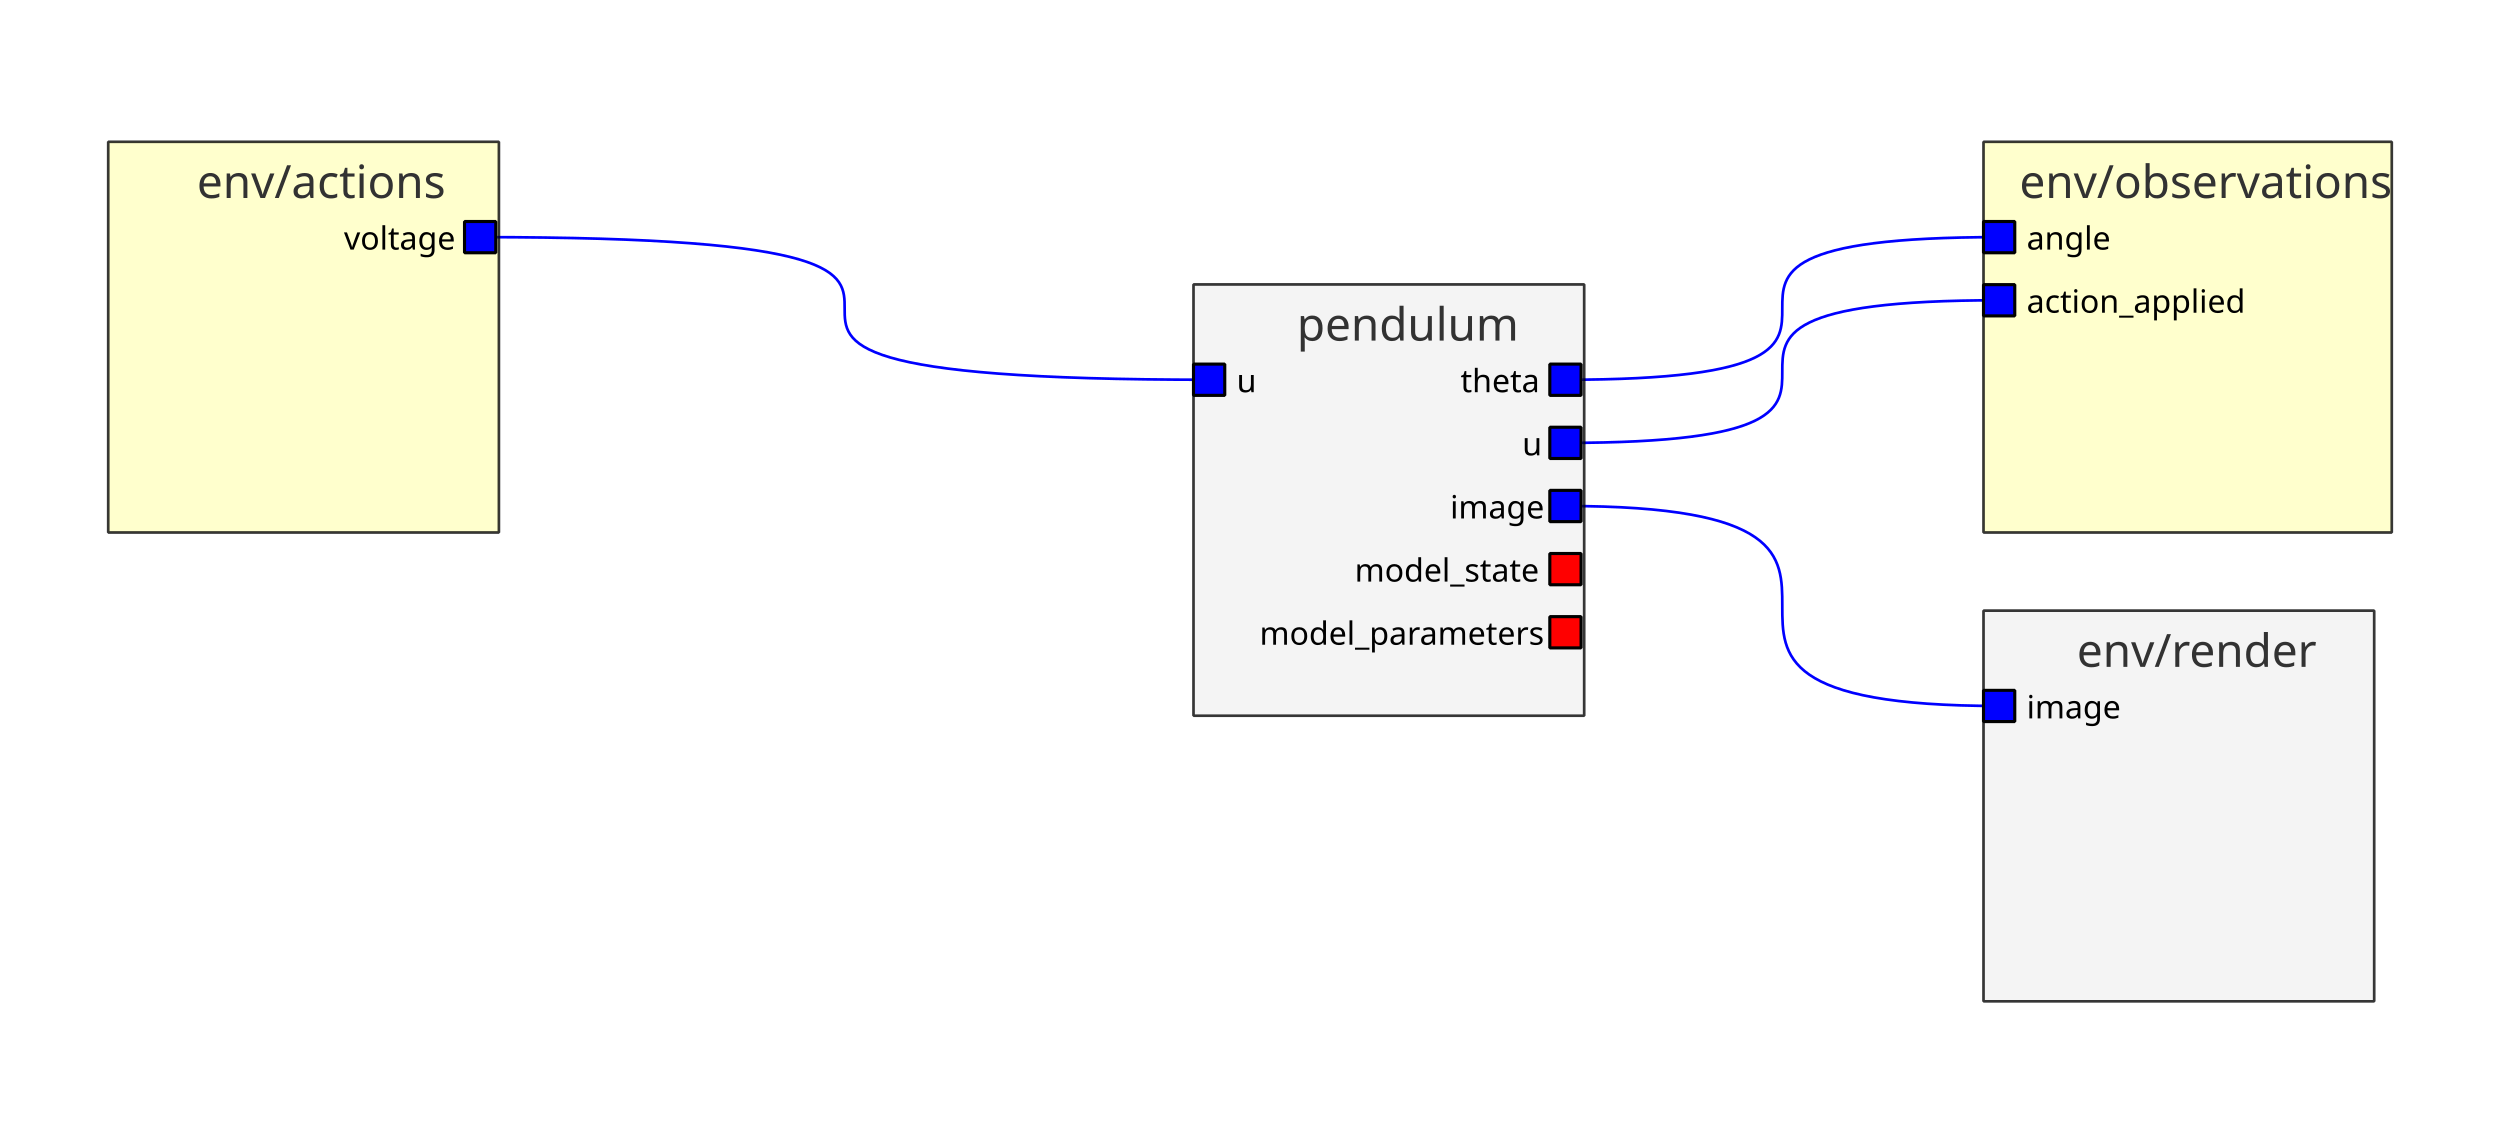
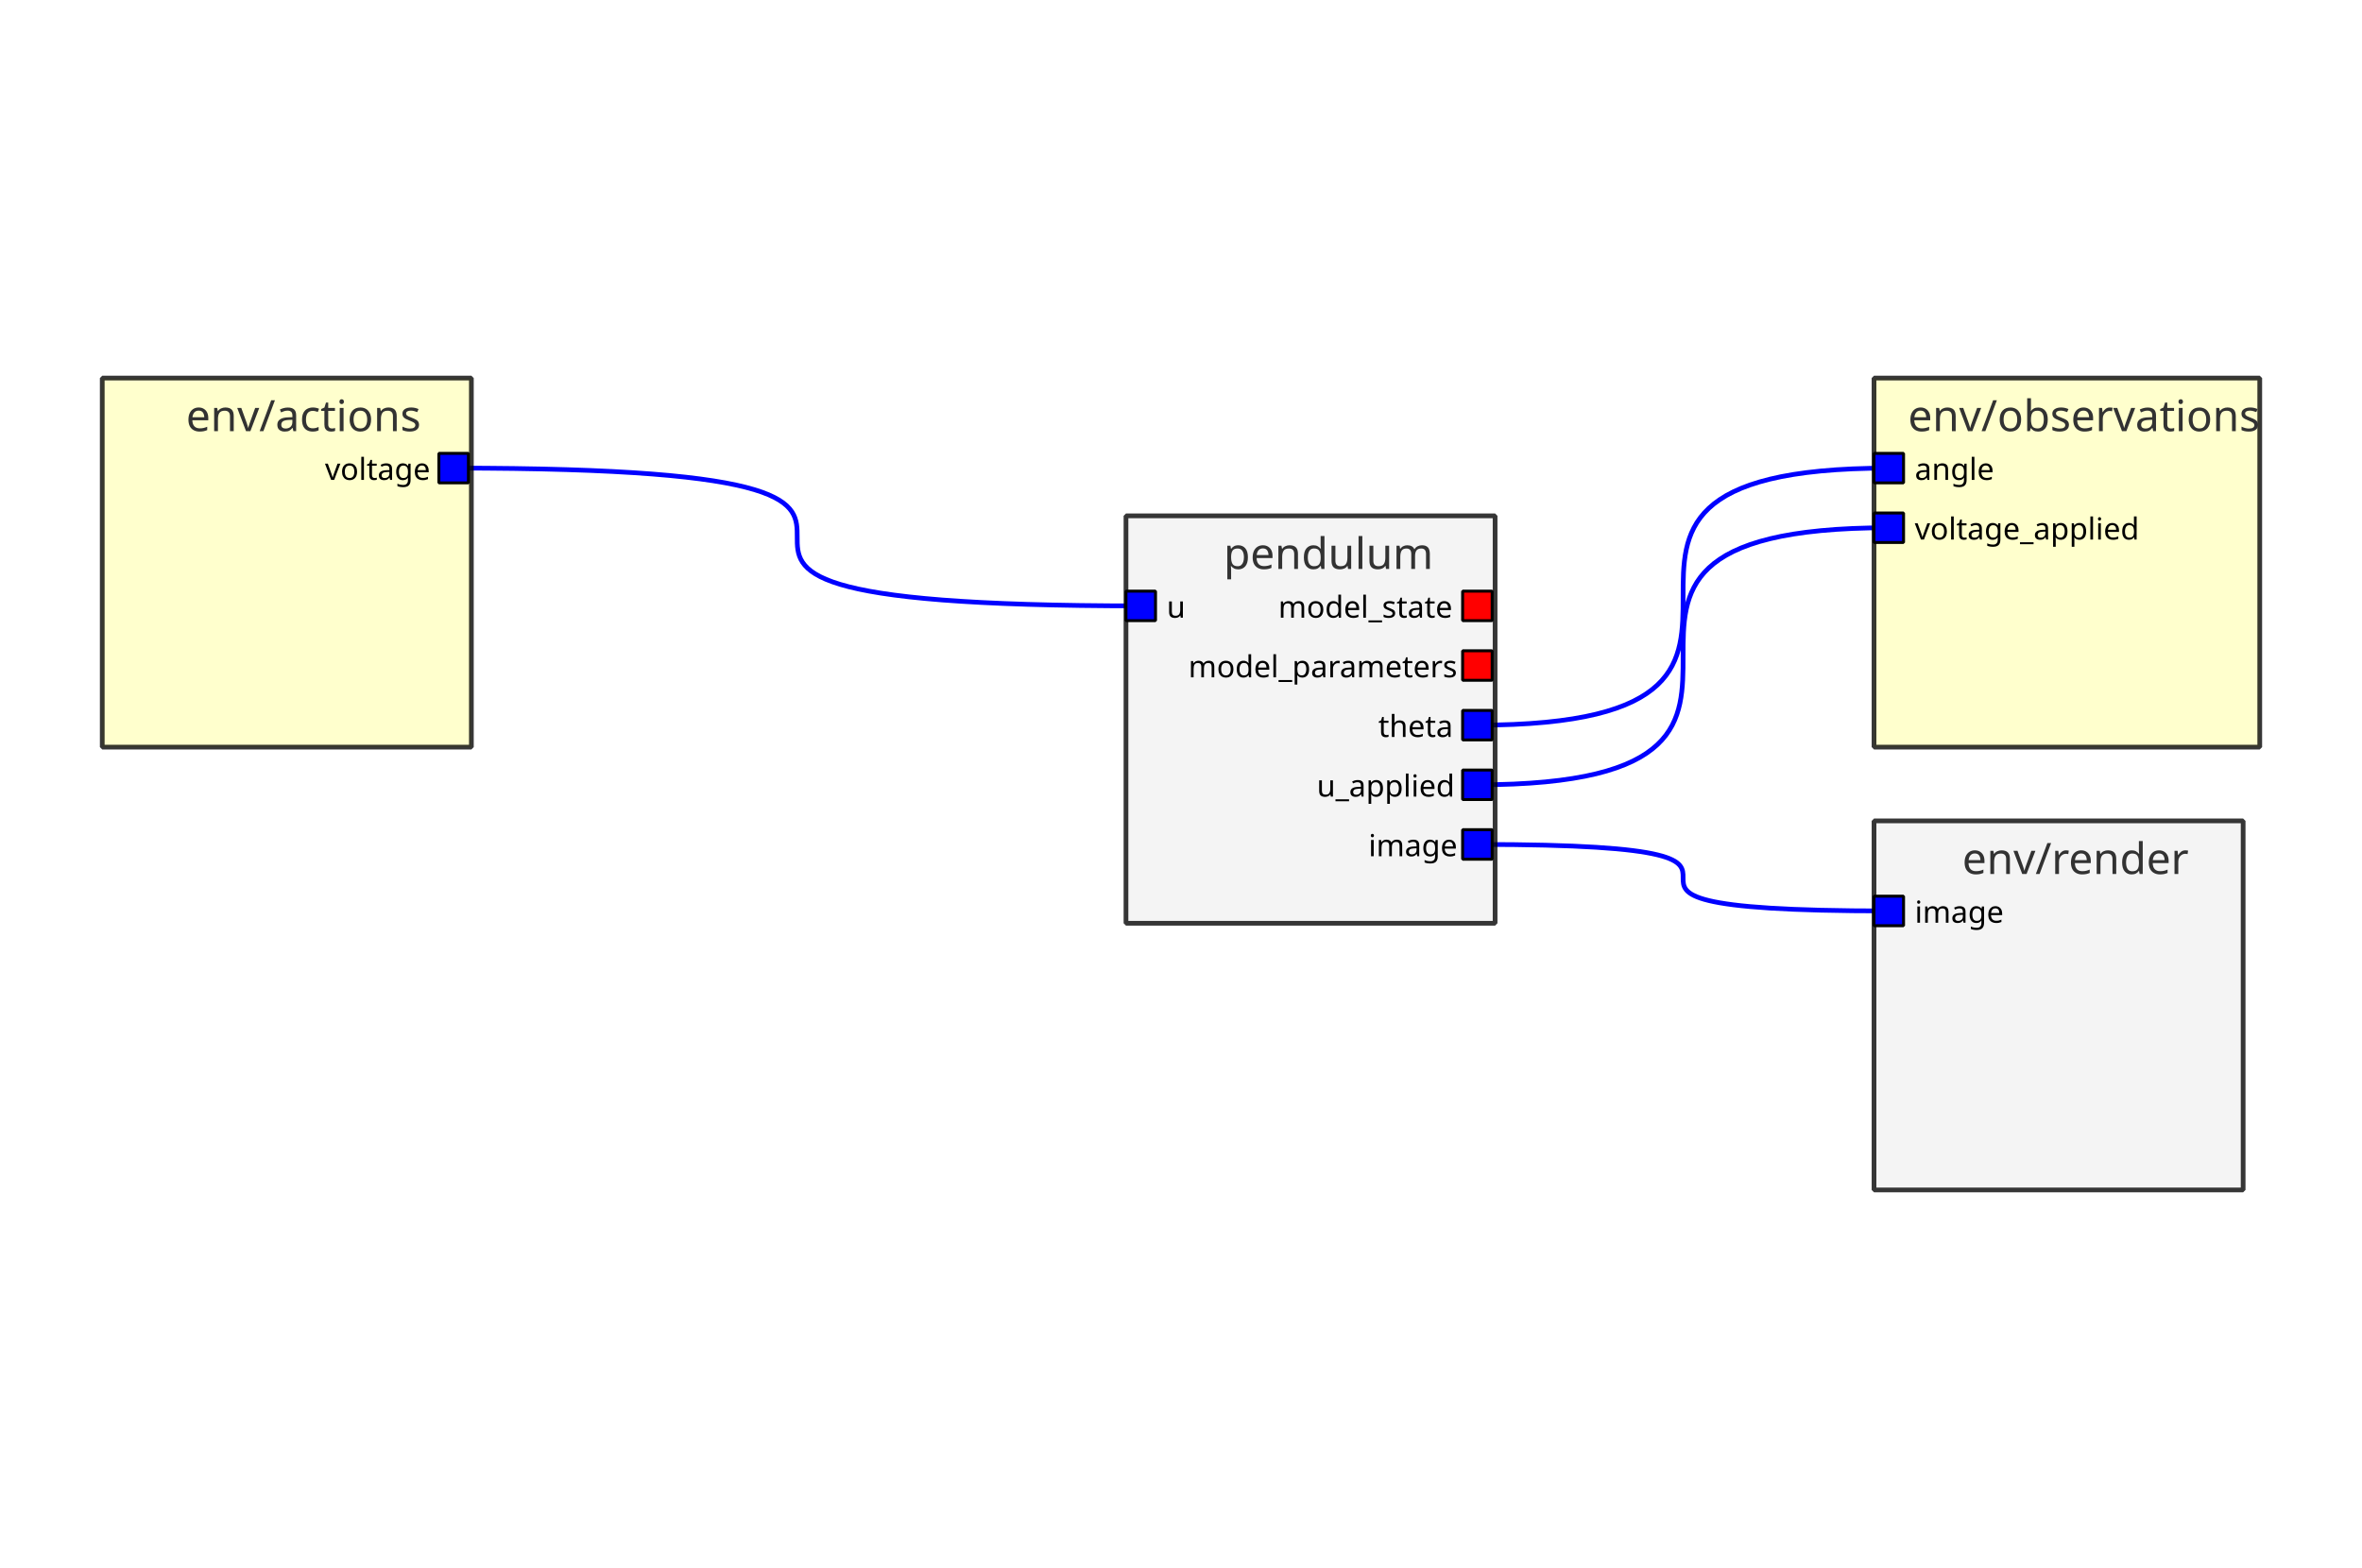
- <svg xmlns="http://www.w3.org/2000/svg" version="1.2" baseProfile="tiny" viewBox="0 0 1848 845">
+ <svg xmlns="http://www.w3.org/2000/svg" version="1.2" baseProfile="tiny" viewBox="0 0 1000 664">
  <style>
    image {
        image-rendering: crisp-edges;
        image-rendering: -moz-crisp-edges;
        image-rendering: pixelated;
    }
</style>
  <rect width="100%" height="100%" style="fill:rgba(255, 255, 255, 1)" />
  <defs>
</defs>
  <g fill="none" stroke="black" stroke-width="1" fill-rule="evenodd" stroke-linecap="square" stroke-linejoin="bevel" id="RxViewBox_1">
    <g fill="none" stroke="none" font-family="Ubuntu" font-size="14.667" font-weight="400" font-style="normal">
-       <path vector-effect="non-scaling-stroke" fill-rule="evenodd" d="M0.0,0.0 L1848.0,0.0 L1848.0,845.0 L0.0,845.0 L0.0,0.0 " />
+       <path vector-effect="non-scaling-stroke" fill-rule="evenodd" d="M0.0,0.0 L1000.0,0.0 L1000.0,664.0 L0.0,664.0 L0.0,0.0 " />
    </g>
    <clipPath id="RxViewBox_1_clip">
-       <path vector-effect="none" fill-rule="evenodd" d="M0.0,0.0 L1848.0,0.0 L1848.0,845.0 L0.0,845.0 L0.0,0.0 " stroke-width="1.0" />
+       <path vector-effect="none" fill-rule="evenodd" d="M0.0,0.0 L1000.0,0.0 L1000.0,664.0 L0.0,664.0 L0.0,0.0 " stroke-width="1.0" />
    </clipPath>
    <g clip-path="url(#RxViewBox_1_clip)">
      <g fill="none" stroke="black" stroke-width="1" fill-rule="evenodd" stroke-linecap="square" stroke-linejoin="bevel" id="ChildGroup_1">
        <g fill="none" stroke="black" stroke-width="1" fill-rule="evenodd" stroke-linecap="square" stroke-linejoin="bevel" id="ConnectionItem_1">
          <g fill="none" stroke="#0000ff" stroke-opacity="1" stroke-width="2" stroke-linecap="square" stroke-linejoin="bevel" font-family="Ubuntu" font-size="14.667" font-weight="400" font-style="normal">
-             <path vector-effect="non-scaling-stroke" fill-rule="evenodd" d="M354.929,175.291 C893.788,175.291 354.929,280.707 893.788,280.707 " />
+             <path vector-effect="non-scaling-stroke" fill-rule="evenodd" d="M192.062,198.229 C482.96,198.229 192.062,256.576 482.96,256.576 " />
          </g>
        </g>
        <g fill="none" stroke="black" stroke-width="1" fill-rule="evenodd" stroke-linecap="square" stroke-linejoin="bevel" id="ConnectionItem_2">
          <g fill="none" stroke="#0000ff" stroke-opacity="1" stroke-width="2" stroke-linecap="square" stroke-linejoin="bevel" font-family="Ubuntu" font-size="14.667" font-weight="400" font-style="normal">
-             <path vector-effect="non-scaling-stroke" fill-rule="evenodd" d="M1157.169,280.707 C1477.764,280.707 1157.169,175.291 1477.764,175.291 " />
+             <path vector-effect="non-scaling-stroke" fill-rule="evenodd" d="M625.482,307.084 C799.659,307.084 625.482,198.229 799.659,198.229 " />
          </g>
        </g>
        <g fill="none" stroke="black" stroke-width="1" fill-rule="evenodd" stroke-linecap="square" stroke-linejoin="bevel" id="ConnectionItem_3">
          <g fill="none" stroke="#0000ff" stroke-opacity="1" stroke-width="2" stroke-linecap="square" stroke-linejoin="bevel" font-family="Ubuntu" font-size="14.667" font-weight="400" font-style="normal">
-             <path vector-effect="non-scaling-stroke" fill-rule="evenodd" d="M1157.169,327.376 C1477.764,327.376 1157.169,221.96 1477.764,221.96 " />
+             <path vector-effect="non-scaling-stroke" fill-rule="evenodd" d="M625.482,332.338 C799.659,332.338 625.482,223.483 799.659,223.483 " />
          </g>
        </g>
        <g fill="none" stroke="black" stroke-width="1" fill-rule="evenodd" stroke-linecap="square" stroke-linejoin="bevel" id="ConnectionItem_4">
          <g fill="none" stroke="#0000ff" stroke-opacity="1" stroke-width="2" stroke-linecap="square" stroke-linejoin="bevel" font-family="Ubuntu" font-size="14.667" font-weight="400" font-style="normal">
-             <path vector-effect="non-scaling-stroke" fill-rule="evenodd" d="M1157.169,374.044 C1477.764,374.044 1157.169,521.845 1477.764,521.845 " />
+             <path vector-effect="non-scaling-stroke" fill-rule="evenodd" d="M625.482,357.592 C799.659,357.592 625.482,385.759 799.659,385.759 " />
          </g>
        </g>
        <g fill="none" stroke="black" stroke-width="1" fill-rule="evenodd" stroke-linecap="square" stroke-linejoin="bevel" id="NodeGraphicsItem_1">
-           <g fill="#ffff00" fill-opacity="0.196" stroke="#000000" stroke-opacity="0.784" stroke-width="2" stroke-linecap="square" stroke-linejoin="bevel" transform="matrix(2.31036,0,0,2.31036,79.9962,104.825)" font-family="Ubuntu" font-size="14.667" font-weight="400" font-style="normal">
+           <g fill="#ffff00" fill-opacity="0.196" stroke="#000000" stroke-opacity="0.784" stroke-width="2" stroke-linecap="square" stroke-linejoin="bevel" transform="matrix(1.2502,0,0,1.2502,43.288,160.098)" font-family="Ubuntu" font-size="14.667" font-weight="400" font-style="normal">
            <rect vector-effect="non-scaling-stroke" x="0" y="0" width="125" height="125" />
          </g>
          <g fill="none" stroke="black" stroke-width="1" fill-rule="evenodd" stroke-linecap="square" stroke-linejoin="bevel" id="TextItem_1">
-             <g fill="none" stroke="#323232" stroke-opacity="1" stroke-width="1" stroke-linecap="square" stroke-linejoin="bevel" transform="matrix(2.31036,0,0,2.31036,136.311,104.825)" font-family="Ubuntu" font-size="14.667" font-weight="400" font-style="normal">
+             <g fill="none" stroke="#323232" stroke-opacity="1" stroke-width="1" stroke-linecap="square" stroke-linejoin="bevel" transform="matrix(1.2502,0,0,1.2502,73.7615,160.098)" font-family="Ubuntu" font-size="14.667" font-weight="400" font-style="normal">
              <text fill="#323232" fill-opacity="1" stroke="none" xml:space="preserve" x="4" y="17.984" font-family="Ubuntu" font-size="14.667" font-weight="400" font-style="normal">env/actions</text>
            </g>
          </g>
          <g fill="none" stroke="black" stroke-width="1" fill-rule="evenodd" stroke-linecap="square" stroke-linejoin="bevel" id="TerminalGraphicsItem_1">
            <g fill="none" stroke="black" stroke-width="1" fill-rule="evenodd" stroke-linecap="square" stroke-linejoin="bevel" id="QGraphicsRectItem_1">
-               <g fill="#0000ff" fill-opacity="1" stroke="#000000" stroke-opacity="1" stroke-width="1" stroke-linecap="square" stroke-linejoin="bevel" transform="matrix(2.31036,0,0,2.31036,343.377,163.74)" font-family="Ubuntu" font-size="14.667" font-weight="400" font-style="normal">
+               <g fill="#0000ff" fill-opacity="1" stroke="#000000" stroke-opacity="1" stroke-width="1" stroke-linecap="square" stroke-linejoin="bevel" transform="matrix(1.2502,0,0,1.2502,185.81,191.978)" font-family="Ubuntu" font-size="14.667" font-weight="400" font-style="normal">
                <rect x="0" y="0" width="10" height="10" />
              </g>
            </g>
            <g fill="none" stroke="black" stroke-width="1" fill-rule="evenodd" stroke-linecap="square" stroke-linejoin="bevel" id="TextItem_2">
-               <g fill="none" stroke="#000000" stroke-opacity="1" stroke-width="1" stroke-linecap="square" stroke-linejoin="bevel" transform="matrix(1.61725,0,0,1.61725,247.783,155.422)" font-family="Ubuntu" font-size="14.667" font-weight="400" font-style="normal">
+               <g fill="none" stroke="#000000" stroke-opacity="1" stroke-width="1" stroke-linecap="square" stroke-linejoin="bevel" transform="matrix(0.875137,0,0,0.875137,134.081,187.477)" font-family="Ubuntu" font-size="14.667" font-weight="400" font-style="normal">
                <text fill="#000000" fill-opacity="1" stroke="none" xml:space="preserve" x="4" y="17.984" font-family="Ubuntu" font-size="14.667" font-weight="400" font-style="normal">voltage</text>
              </g>
            </g>
          </g>
        </g>
        <g fill="none" stroke="black" stroke-width="1" fill-rule="evenodd" stroke-linecap="square" stroke-linejoin="bevel" id="NodeGraphicsItem_2">
-           <g fill="#c8c8c8" fill-opacity="0.196" stroke="#000000" stroke-opacity="0.784" stroke-width="2" stroke-linecap="square" stroke-linejoin="bevel" transform="matrix(2.31036,0,0,2.31036,882.236,210.241)" font-family="Ubuntu" font-size="14.667" font-weight="400" font-style="normal">
+           <g fill="#c8c8c8" fill-opacity="0.196" stroke="#000000" stroke-opacity="0.784" stroke-width="2" stroke-linecap="square" stroke-linejoin="bevel" transform="matrix(1.2502,0,0,1.2502,476.707,218.444)" font-family="Ubuntu" font-size="14.667" font-weight="400" font-style="normal">
            <rect vector-effect="non-scaling-stroke" x="0" y="0" width="125" height="138" />
          </g>
          <g fill="none" stroke="black" stroke-width="1" fill-rule="evenodd" stroke-linecap="square" stroke-linejoin="bevel" id="TextItem_3">
-             <g fill="none" stroke="#323232" stroke-opacity="1" stroke-width="1" stroke-linecap="square" stroke-linejoin="bevel" transform="matrix(2.31036,0,0,2.31036,949.399,210.241)" font-family="Ubuntu" font-size="14.667" font-weight="400" font-style="normal">
+             <g fill="none" stroke="#323232" stroke-opacity="1" stroke-width="1" stroke-linecap="square" stroke-linejoin="bevel" transform="matrix(1.2502,0,0,1.2502,513.051,218.444)" font-family="Ubuntu" font-size="14.667" font-weight="400" font-style="normal">
              <text fill="#323232" fill-opacity="1" stroke="none" xml:space="preserve" x="4" y="17.984" font-family="Ubuntu" font-size="14.667" font-weight="400" font-style="normal">pendulum</text>
            </g>
          </g>
          <g fill="none" stroke="black" stroke-width="1" fill-rule="evenodd" stroke-linecap="square" stroke-linejoin="bevel" id="TerminalGraphicsItem_2">
            <g fill="none" stroke="black" stroke-width="1" fill-rule="evenodd" stroke-linecap="square" stroke-linejoin="bevel" id="QGraphicsRectItem_2">
-               <g fill="#0000ff" fill-opacity="1" stroke="#000000" stroke-opacity="1" stroke-width="1" stroke-linecap="square" stroke-linejoin="bevel" transform="matrix(2.31036,0,0,2.31036,1145.62,269.155)" font-family="Ubuntu" font-size="14.667" font-weight="400" font-style="normal">
+               <g fill="#ff0000" fill-opacity="1" stroke="#000000" stroke-opacity="1" stroke-width="1" stroke-linecap="square" stroke-linejoin="bevel" transform="matrix(1.2502,0,0,1.2502,619.23,250.324)" font-family="Ubuntu" font-size="14.667" font-weight="400" font-style="normal">
                <rect x="0" y="0" width="10" height="10" />
              </g>
            </g>
            <g fill="none" stroke="black" stroke-width="1" fill-rule="evenodd" stroke-linecap="square" stroke-linejoin="bevel" id="TextItem_4">
-               <g fill="none" stroke="#000000" stroke-opacity="1" stroke-width="1" stroke-linecap="square" stroke-linejoin="bevel" transform="matrix(1.61725,0,0,1.61725,1073.17,260.838)" font-family="Ubuntu" font-size="14.667" font-weight="400" font-style="normal">
-                 <text fill="#000000" fill-opacity="1" stroke="none" xml:space="preserve" x="4" y="17.984" font-family="Ubuntu" font-size="14.667" font-weight="400" font-style="normal">theta</text>
+               <g fill="none" stroke="#000000" stroke-opacity="1" stroke-width="1" stroke-linecap="square" stroke-linejoin="bevel" transform="matrix(0.875137,0,0,0.875137,537.678,245.824)" font-family="Ubuntu" font-size="14.667" font-weight="400" font-style="normal">
+                 <text fill="#000000" fill-opacity="1" stroke="none" xml:space="preserve" x="4" y="17.984" font-family="Ubuntu" font-size="14.667" font-weight="400" font-style="normal">model_state</text>
              </g>
            </g>
          </g>
          <g fill="none" stroke="black" stroke-width="1" fill-rule="evenodd" stroke-linecap="square" stroke-linejoin="bevel" id="TerminalGraphicsItem_3">
            <g fill="none" stroke="black" stroke-width="1" fill-rule="evenodd" stroke-linecap="square" stroke-linejoin="bevel" id="QGraphicsRectItem_3">
-               <g fill="#0000ff" fill-opacity="1" stroke="#000000" stroke-opacity="1" stroke-width="1" stroke-linecap="square" stroke-linejoin="bevel" transform="matrix(2.31036,0,0,2.31036,1145.62,315.825)" font-family="Ubuntu" font-size="14.667" font-weight="400" font-style="normal">
+               <g fill="#ff0000" fill-opacity="1" stroke="#000000" stroke-opacity="1" stroke-width="1" stroke-linecap="square" stroke-linejoin="bevel" transform="matrix(1.2502,0,0,1.2502,619.23,275.578)" font-family="Ubuntu" font-size="14.667" font-weight="400" font-style="normal">
                <rect x="0" y="0" width="10" height="10" />
              </g>
            </g>
            <g fill="none" stroke="black" stroke-width="1" fill-rule="evenodd" stroke-linecap="square" stroke-linejoin="bevel" id="TextItem_5">
-               <g fill="none" stroke="#000000" stroke-opacity="1" stroke-width="1" stroke-linecap="square" stroke-linejoin="bevel" transform="matrix(1.61725,0,0,1.61725,1118.76,307.507)" font-family="Ubuntu" font-size="14.667" font-weight="400" font-style="normal">
-                 <text fill="#000000" fill-opacity="1" stroke="none" xml:space="preserve" x="4" y="17.984" font-family="Ubuntu" font-size="14.667" font-weight="400" font-style="normal">u</text>
+               <g fill="none" stroke="#000000" stroke-opacity="1" stroke-width="1" stroke-linecap="square" stroke-linejoin="bevel" transform="matrix(0.875137,0,0,0.875137,499.623,271.078)" font-family="Ubuntu" font-size="14.667" font-weight="400" font-style="normal">
+                 <text fill="#000000" fill-opacity="1" stroke="none" xml:space="preserve" x="4" y="17.984" font-family="Ubuntu" font-size="14.667" font-weight="400" font-style="normal">model_parameters</text>
              </g>
            </g>
          </g>
          <g fill="none" stroke="black" stroke-width="1" fill-rule="evenodd" stroke-linecap="square" stroke-linejoin="bevel" id="TerminalGraphicsItem_4">
            <g fill="none" stroke="black" stroke-width="1" fill-rule="evenodd" stroke-linecap="square" stroke-linejoin="bevel" id="QGraphicsRectItem_4">
-               <g fill="#0000ff" fill-opacity="1" stroke="#000000" stroke-opacity="1" stroke-width="1" stroke-linecap="square" stroke-linejoin="bevel" transform="matrix(2.31036,0,0,2.31036,1145.62,362.494)" font-family="Ubuntu" font-size="14.667" font-weight="400" font-style="normal">
+               <g fill="#0000ff" fill-opacity="1" stroke="#000000" stroke-opacity="1" stroke-width="1" stroke-linecap="square" stroke-linejoin="bevel" transform="matrix(1.2502,0,0,1.2502,619.23,300.832)" font-family="Ubuntu" font-size="14.667" font-weight="400" font-style="normal">
                <rect x="0" y="0" width="10" height="10" />
              </g>
            </g>
            <g fill="none" stroke="black" stroke-width="1" fill-rule="evenodd" stroke-linecap="square" stroke-linejoin="bevel" id="TextItem_6">
-               <g fill="none" stroke="#000000" stroke-opacity="1" stroke-width="1" stroke-linecap="square" stroke-linejoin="bevel" transform="matrix(1.61725,0,0,1.61725,1065.49,354.177)" font-family="Ubuntu" font-size="14.667" font-weight="400" font-style="normal">
-                 <text fill="#000000" fill-opacity="1" stroke="none" xml:space="preserve" x="4" y="17.984" font-family="Ubuntu" font-size="14.667" font-weight="400" font-style="normal">image</text>
+               <g fill="none" stroke="#000000" stroke-opacity="1" stroke-width="1" stroke-linecap="square" stroke-linejoin="bevel" transform="matrix(0.875137,0,0,0.875137,580.026,296.332)" font-family="Ubuntu" font-size="14.667" font-weight="400" font-style="normal">
+                 <text fill="#000000" fill-opacity="1" stroke="none" xml:space="preserve" x="4" y="17.984" font-family="Ubuntu" font-size="14.667" font-weight="400" font-style="normal">theta</text>
              </g>
            </g>
          </g>
          <g fill="none" stroke="black" stroke-width="1" fill-rule="evenodd" stroke-linecap="square" stroke-linejoin="bevel" id="TerminalGraphicsItem_5">
            <g fill="none" stroke="black" stroke-width="1" fill-rule="evenodd" stroke-linecap="square" stroke-linejoin="bevel" id="QGraphicsRectItem_5">
-               <g fill="#ff0000" fill-opacity="1" stroke="#000000" stroke-opacity="1" stroke-width="1" stroke-linecap="square" stroke-linejoin="bevel" transform="matrix(2.31036,0,0,2.31036,1145.62,409.163)" font-family="Ubuntu" font-size="14.667" font-weight="400" font-style="normal">
+               <g fill="#0000ff" fill-opacity="1" stroke="#000000" stroke-opacity="1" stroke-width="1" stroke-linecap="square" stroke-linejoin="bevel" transform="matrix(1.2502,0,0,1.2502,619.23,326.086)" font-family="Ubuntu" font-size="14.667" font-weight="400" font-style="normal">
                <rect x="0" y="0" width="10" height="10" />
              </g>
            </g>
            <g fill="none" stroke="black" stroke-width="1" fill-rule="evenodd" stroke-linecap="square" stroke-linejoin="bevel" id="TextItem_7">
-               <g fill="none" stroke="#000000" stroke-opacity="1" stroke-width="1" stroke-linecap="square" stroke-linejoin="bevel" transform="matrix(1.61725,0,0,1.61725,994.91,400.846)" font-family="Ubuntu" font-size="14.667" font-weight="400" font-style="normal">
-                 <text fill="#000000" fill-opacity="1" stroke="none" xml:space="preserve" x="4" y="17.984" font-family="Ubuntu" font-size="14.667" font-weight="400" font-style="normal">model_state</text>
+               <g fill="none" stroke="#000000" stroke-opacity="1" stroke-width="1" stroke-linecap="square" stroke-linejoin="bevel" transform="matrix(0.875137,0,0,0.875137,553.991,321.585)" font-family="Ubuntu" font-size="14.667" font-weight="400" font-style="normal">
+                 <text fill="#000000" fill-opacity="1" stroke="none" xml:space="preserve" x="4" y="17.984" font-family="Ubuntu" font-size="14.667" font-weight="400" font-style="normal">u_applied</text>
              </g>
            </g>
          </g>
          <g fill="none" stroke="black" stroke-width="1" fill-rule="evenodd" stroke-linecap="square" stroke-linejoin="bevel" id="TerminalGraphicsItem_6">
            <g fill="none" stroke="black" stroke-width="1" fill-rule="evenodd" stroke-linecap="square" stroke-linejoin="bevel" id="QGraphicsRectItem_6">
-               <g fill="#ff0000" fill-opacity="1" stroke="#000000" stroke-opacity="1" stroke-width="1" stroke-linecap="square" stroke-linejoin="bevel" transform="matrix(2.31036,0,0,2.31036,1145.62,455.832)" font-family="Ubuntu" font-size="14.667" font-weight="400" font-style="normal">
+               <g fill="#0000ff" fill-opacity="1" stroke="#000000" stroke-opacity="1" stroke-width="1" stroke-linecap="square" stroke-linejoin="bevel" transform="matrix(1.2502,0,0,1.2502,619.23,351.34)" font-family="Ubuntu" font-size="14.667" font-weight="400" font-style="normal">
                <rect x="0" y="0" width="10" height="10" />
              </g>
            </g>
            <g fill="none" stroke="black" stroke-width="1" fill-rule="evenodd" stroke-linecap="square" stroke-linejoin="bevel" id="TextItem_8">
-               <g fill="none" stroke="#000000" stroke-opacity="1" stroke-width="1" stroke-linecap="square" stroke-linejoin="bevel" transform="matrix(1.61725,0,0,1.61725,924.585,447.515)" font-family="Ubuntu" font-size="14.667" font-weight="400" font-style="normal">
-                 <text fill="#000000" fill-opacity="1" stroke="none" xml:space="preserve" x="4" y="17.984" font-family="Ubuntu" font-size="14.667" font-weight="400" font-style="normal">model_parameters</text>
+               <g fill="none" stroke="#000000" stroke-opacity="1" stroke-width="1" stroke-linecap="square" stroke-linejoin="bevel" transform="matrix(0.875137,0,0,0.875137,575.869,346.839)" font-family="Ubuntu" font-size="14.667" font-weight="400" font-style="normal">
+                 <text fill="#000000" fill-opacity="1" stroke="none" xml:space="preserve" x="4" y="17.984" font-family="Ubuntu" font-size="14.667" font-weight="400" font-style="normal">image</text>
              </g>
            </g>
          </g>
          <g fill="none" stroke="black" stroke-width="1" fill-rule="evenodd" stroke-linecap="square" stroke-linejoin="bevel" id="TerminalGraphicsItem_7">
            <g fill="none" stroke="black" stroke-width="1" fill-rule="evenodd" stroke-linecap="square" stroke-linejoin="bevel" id="QGraphicsRectItem_7">
-               <g fill="#0000ff" fill-opacity="1" stroke="#000000" stroke-opacity="1" stroke-width="1" stroke-linecap="square" stroke-linejoin="bevel" transform="matrix(2.31036,0,0,2.31036,882.236,269.155)" font-family="Ubuntu" font-size="14.667" font-weight="400" font-style="normal">
+               <g fill="#0000ff" fill-opacity="1" stroke="#000000" stroke-opacity="1" stroke-width="1" stroke-linecap="square" stroke-linejoin="bevel" transform="matrix(1.2502,0,0,1.2502,476.707,250.324)" font-family="Ubuntu" font-size="14.667" font-weight="400" font-style="normal">
                <rect x="0" y="0" width="10" height="10" />
              </g>
            </g>
            <g fill="none" stroke="black" stroke-width="1" fill-rule="evenodd" stroke-linecap="square" stroke-linejoin="bevel" id="TextItem_9">
-               <g fill="none" stroke="#000000" stroke-opacity="1" stroke-width="1" stroke-linecap="square" stroke-linejoin="bevel" transform="matrix(1.61725,0,0,1.61725,907.65,260.838)" font-family="Ubuntu" font-size="14.667" font-weight="400" font-style="normal">
+               <g fill="none" stroke="#000000" stroke-opacity="1" stroke-width="1" stroke-linecap="square" stroke-linejoin="bevel" transform="matrix(0.875137,0,0,0.875137,490.46,245.824)" font-family="Ubuntu" font-size="14.667" font-weight="400" font-style="normal">
                <text fill="#000000" fill-opacity="1" stroke="none" xml:space="preserve" x="4" y="17.984" font-family="Ubuntu" font-size="14.667" font-weight="400" font-style="normal">u</text>
              </g>
            </g>
          </g>
        </g>
        <g fill="none" stroke="black" stroke-width="1" fill-rule="evenodd" stroke-linecap="square" stroke-linejoin="bevel" id="NodeGraphicsItem_3">
-           <g fill="#ffff00" fill-opacity="0.196" stroke="#000000" stroke-opacity="0.784" stroke-width="2" stroke-linecap="square" stroke-linejoin="bevel" transform="matrix(2.31036,0,0,2.31036,1466.21,104.825)" font-family="Ubuntu" font-size="14.667" font-weight="400" font-style="normal">
+           <g fill="#ffff00" fill-opacity="0.196" stroke="#000000" stroke-opacity="0.784" stroke-width="2" stroke-linecap="square" stroke-linejoin="bevel" transform="matrix(1.2502,0,0,1.2502,793.405,160.098)" font-family="Ubuntu" font-size="14.667" font-weight="400" font-style="normal">
            <rect vector-effect="non-scaling-stroke" x="0" y="0" width="130.625" height="125" />
          </g>
          <g fill="none" stroke="black" stroke-width="1" fill-rule="evenodd" stroke-linecap="square" stroke-linejoin="bevel" id="TextItem_10">
-             <g fill="none" stroke="#323232" stroke-opacity="1" stroke-width="1" stroke-linecap="square" stroke-linejoin="bevel" transform="matrix(2.31036,0,0,2.31036,1483.54,104.825)" font-family="Ubuntu" font-size="14.667" font-weight="400" font-style="normal">
+             <g fill="none" stroke="#323232" stroke-opacity="1" stroke-width="1" stroke-linecap="square" stroke-linejoin="bevel" transform="matrix(1.2502,0,0,1.2502,802.782,160.098)" font-family="Ubuntu" font-size="14.667" font-weight="400" font-style="normal">
              <text fill="#323232" fill-opacity="1" stroke="none" xml:space="preserve" x="4" y="17.984" font-family="Ubuntu" font-size="14.667" font-weight="400" font-style="normal">env/observations</text>
            </g>
          </g>
          <g fill="none" stroke="black" stroke-width="1" fill-rule="evenodd" stroke-linecap="square" stroke-linejoin="bevel" id="TerminalGraphicsItem_8">
            <g fill="none" stroke="black" stroke-width="1" fill-rule="evenodd" stroke-linecap="square" stroke-linejoin="bevel" id="QGraphicsRectItem_8">
-               <g fill="#0000ff" fill-opacity="1" stroke="#000000" stroke-opacity="1" stroke-width="1" stroke-linecap="square" stroke-linejoin="bevel" transform="matrix(2.31036,0,0,2.31036,1466.21,163.74)" font-family="Ubuntu" font-size="14.667" font-weight="400" font-style="normal">
+               <g fill="#0000ff" fill-opacity="1" stroke="#000000" stroke-opacity="1" stroke-width="1" stroke-linecap="square" stroke-linejoin="bevel" transform="matrix(1.2502,0,0,1.2502,793.405,191.978)" font-family="Ubuntu" font-size="14.667" font-weight="400" font-style="normal">
                <rect x="0" y="0" width="10" height="10" />
              </g>
            </g>
            <g fill="none" stroke="black" stroke-width="1" fill-rule="evenodd" stroke-linecap="square" stroke-linejoin="bevel" id="TextItem_11">
-               <g fill="none" stroke="#000000" stroke-opacity="1" stroke-width="1" stroke-linecap="square" stroke-linejoin="bevel" transform="matrix(1.61725,0,0,1.61725,1491.63,155.422)" font-family="Ubuntu" font-size="14.667" font-weight="400" font-style="normal">
+               <g fill="none" stroke="#000000" stroke-opacity="1" stroke-width="1" stroke-linecap="square" stroke-linejoin="bevel" transform="matrix(0.875137,0,0,0.875137,807.157,187.477)" font-family="Ubuntu" font-size="14.667" font-weight="400" font-style="normal">
                <text fill="#000000" fill-opacity="1" stroke="none" xml:space="preserve" x="4" y="17.984" font-family="Ubuntu" font-size="14.667" font-weight="400" font-style="normal">angle</text>
              </g>
            </g>
          </g>
          <g fill="none" stroke="black" stroke-width="1" fill-rule="evenodd" stroke-linecap="square" stroke-linejoin="bevel" id="TerminalGraphicsItem_9">
            <g fill="none" stroke="black" stroke-width="1" fill-rule="evenodd" stroke-linecap="square" stroke-linejoin="bevel" id="QGraphicsRectItem_9">
-               <g fill="#0000ff" fill-opacity="1" stroke="#000000" stroke-opacity="1" stroke-width="1" stroke-linecap="square" stroke-linejoin="bevel" transform="matrix(2.31036,0,0,2.31036,1466.21,210.409)" font-family="Ubuntu" font-size="14.667" font-weight="400" font-style="normal">
+               <g fill="#0000ff" fill-opacity="1" stroke="#000000" stroke-opacity="1" stroke-width="1" stroke-linecap="square" stroke-linejoin="bevel" transform="matrix(1.2502,0,0,1.2502,793.405,217.232)" font-family="Ubuntu" font-size="14.667" font-weight="400" font-style="normal">
                <rect x="0" y="0" width="10" height="10" />
              </g>
            </g>
            <g fill="none" stroke="black" stroke-width="1" fill-rule="evenodd" stroke-linecap="square" stroke-linejoin="bevel" id="TextItem_12">
-               <g fill="none" stroke="#000000" stroke-opacity="1" stroke-width="1" stroke-linecap="square" stroke-linejoin="bevel" transform="matrix(1.61725,0,0,1.61725,1491.63,202.092)" font-family="Ubuntu" font-size="14.667" font-weight="400" font-style="normal">
-                 <text fill="#000000" fill-opacity="1" stroke="none" xml:space="preserve" x="4" y="17.984" font-family="Ubuntu" font-size="14.667" font-weight="400" font-style="normal">action_applied</text>
+               <g fill="none" stroke="#000000" stroke-opacity="1" stroke-width="1" stroke-linecap="square" stroke-linejoin="bevel" transform="matrix(0.875137,0,0,0.875137,807.157,212.731)" font-family="Ubuntu" font-size="14.667" font-weight="400" font-style="normal">
+                 <text fill="#000000" fill-opacity="1" stroke="none" xml:space="preserve" x="4" y="17.984" font-family="Ubuntu" font-size="14.667" font-weight="400" font-style="normal">voltage_applied</text>
              </g>
            </g>
          </g>
        </g>
        <g fill="none" stroke="black" stroke-width="1" fill-rule="evenodd" stroke-linecap="square" stroke-linejoin="bevel" id="NodeGraphicsItem_4">
-           <g fill="#c8c8c8" fill-opacity="0.196" stroke="#000000" stroke-opacity="0.784" stroke-width="2" stroke-linecap="square" stroke-linejoin="bevel" transform="matrix(2.31036,0,0,2.31036,1466.21,451.38)" font-family="Ubuntu" font-size="14.667" font-weight="400" font-style="normal">
+           <g fill="#c8c8c8" fill-opacity="0.196" stroke="#000000" stroke-opacity="0.784" stroke-width="2" stroke-linecap="square" stroke-linejoin="bevel" transform="matrix(1.2502,0,0,1.2502,793.405,347.627)" font-family="Ubuntu" font-size="14.667" font-weight="400" font-style="normal">
            <rect vector-effect="non-scaling-stroke" x="0" y="0" width="125" height="125" />
          </g>
          <g fill="none" stroke="black" stroke-width="1" fill-rule="evenodd" stroke-linecap="square" stroke-linejoin="bevel" id="TextItem_13">
-             <g fill="none" stroke="#323232" stroke-opacity="1" stroke-width="1" stroke-linecap="square" stroke-linejoin="bevel" transform="matrix(2.31036,0,0,2.31036,1525.98,451.38)" font-family="Ubuntu" font-size="14.667" font-weight="400" font-style="normal">
+             <g fill="none" stroke="#323232" stroke-opacity="1" stroke-width="1" stroke-linecap="square" stroke-linejoin="bevel" transform="matrix(1.2502,0,0,1.2502,825.744,347.627)" font-family="Ubuntu" font-size="14.667" font-weight="400" font-style="normal">
              <text fill="#323232" fill-opacity="1" stroke="none" xml:space="preserve" x="4" y="17.984" font-family="Ubuntu" font-size="14.667" font-weight="400" font-style="normal">env/render</text>
            </g>
          </g>
          <g fill="none" stroke="black" stroke-width="1" fill-rule="evenodd" stroke-linecap="square" stroke-linejoin="bevel" id="TerminalGraphicsItem_10">
            <g fill="none" stroke="black" stroke-width="1" fill-rule="evenodd" stroke-linecap="square" stroke-linejoin="bevel" id="QGraphicsRectItem_10">
-               <g fill="#0000ff" fill-opacity="1" stroke="#000000" stroke-opacity="1" stroke-width="1" stroke-linecap="square" stroke-linejoin="bevel" transform="matrix(2.31036,0,0,2.31036,1466.21,510.294)" font-family="Ubuntu" font-size="14.667" font-weight="400" font-style="normal">
+               <g fill="#0000ff" fill-opacity="1" stroke="#000000" stroke-opacity="1" stroke-width="1" stroke-linecap="square" stroke-linejoin="bevel" transform="matrix(1.2502,0,0,1.2502,793.405,379.507)" font-family="Ubuntu" font-size="14.667" font-weight="400" font-style="normal">
                <rect x="0" y="0" width="10" height="10" />
              </g>
            </g>
            <g fill="none" stroke="black" stroke-width="1" fill-rule="evenodd" stroke-linecap="square" stroke-linejoin="bevel" id="TextItem_14">
-               <g fill="none" stroke="#000000" stroke-opacity="1" stroke-width="1" stroke-linecap="square" stroke-linejoin="bevel" transform="matrix(1.61725,0,0,1.61725,1491.63,501.976)" font-family="Ubuntu" font-size="14.667" font-weight="400" font-style="normal">
+               <g fill="none" stroke="#000000" stroke-opacity="1" stroke-width="1" stroke-linecap="square" stroke-linejoin="bevel" transform="matrix(0.875137,0,0,0.875137,807.157,375.007)" font-family="Ubuntu" font-size="14.667" font-weight="400" font-style="normal">
                <text fill="#000000" fill-opacity="1" stroke="none" xml:space="preserve" x="4" y="17.984" font-family="Ubuntu" font-size="14.667" font-weight="400" font-style="normal">image</text>
              </g>
            </g>
          </g>
        </g>
      </g>
      <g fill="none" stroke="black" stroke-width="1" fill-rule="evenodd" stroke-linecap="square" stroke-linejoin="bevel" id="QGraphicsRectItem_11">
        <g fill="none" stroke="none" transform="matrix(1,0,0,1,0,0)" font-family="Ubuntu" font-size="14.667" font-weight="400" font-style="normal">
-           <rect vector-effect="non-scaling-stroke" x="0" y="0" width="1848" height="845" />
+           <rect vector-effect="non-scaling-stroke" x="0" y="0" width="1000" height="664" />
        </g>
      </g>
    </g>
  </g>
</svg>
